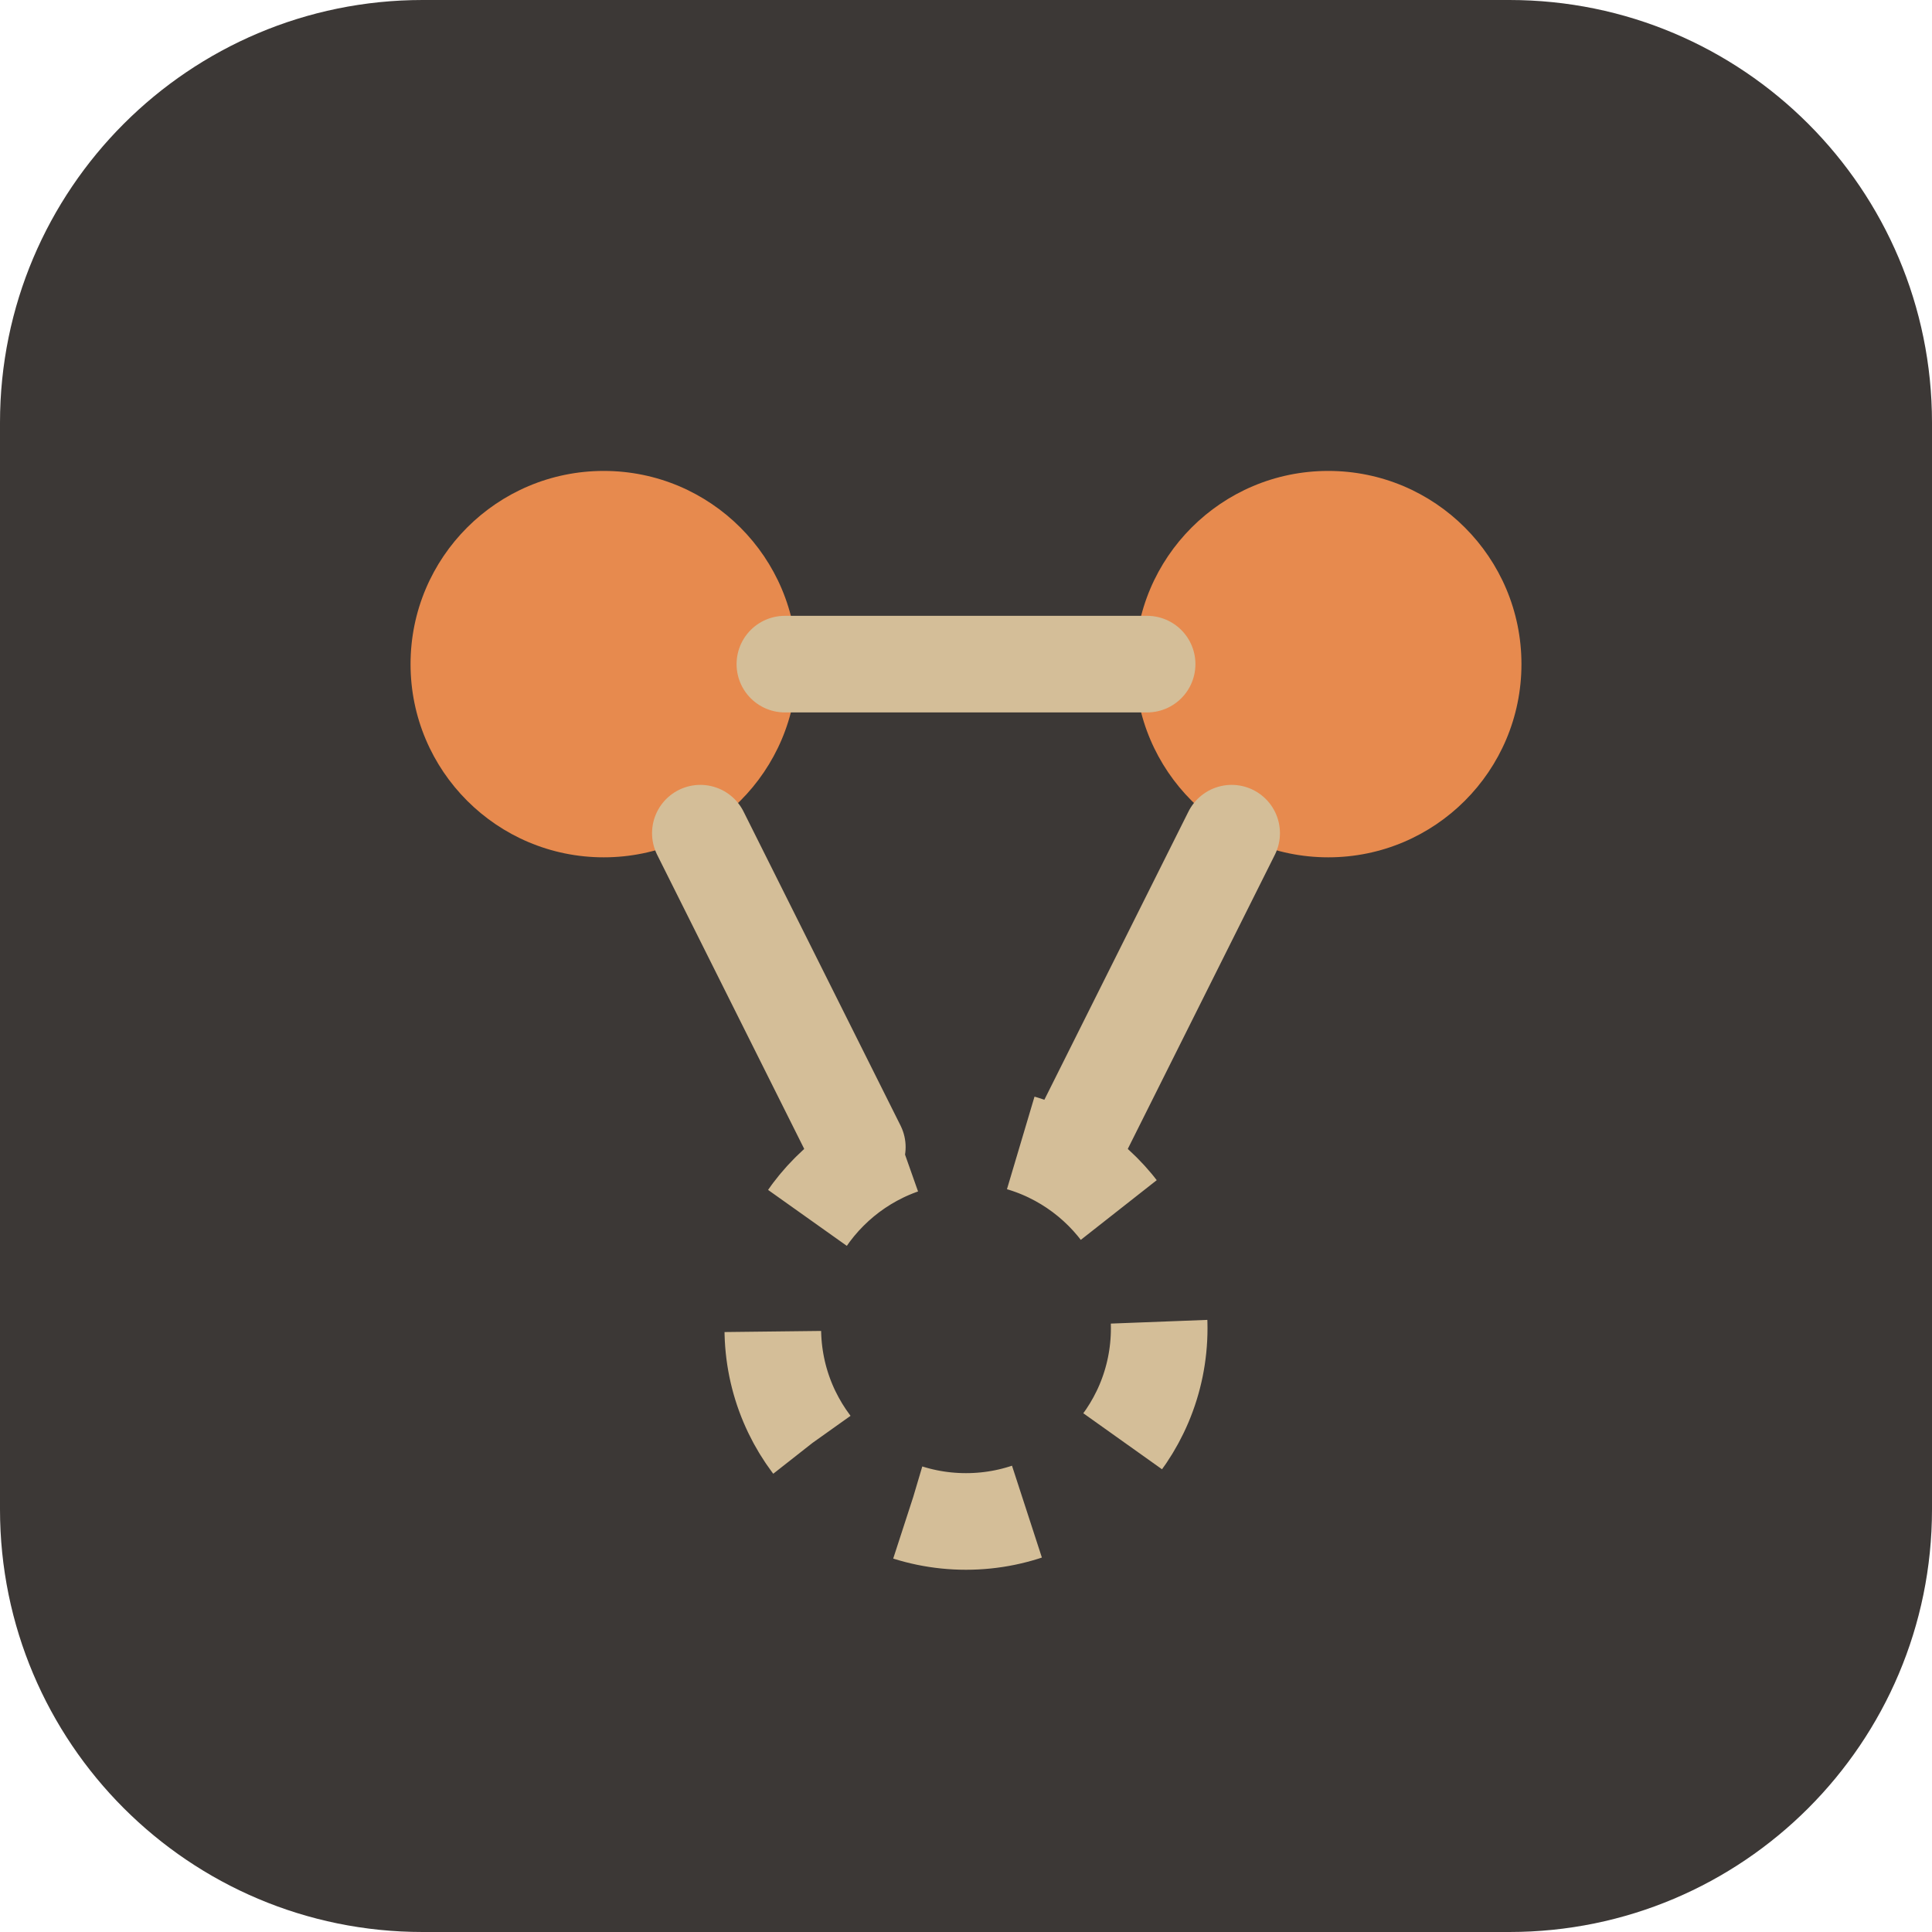
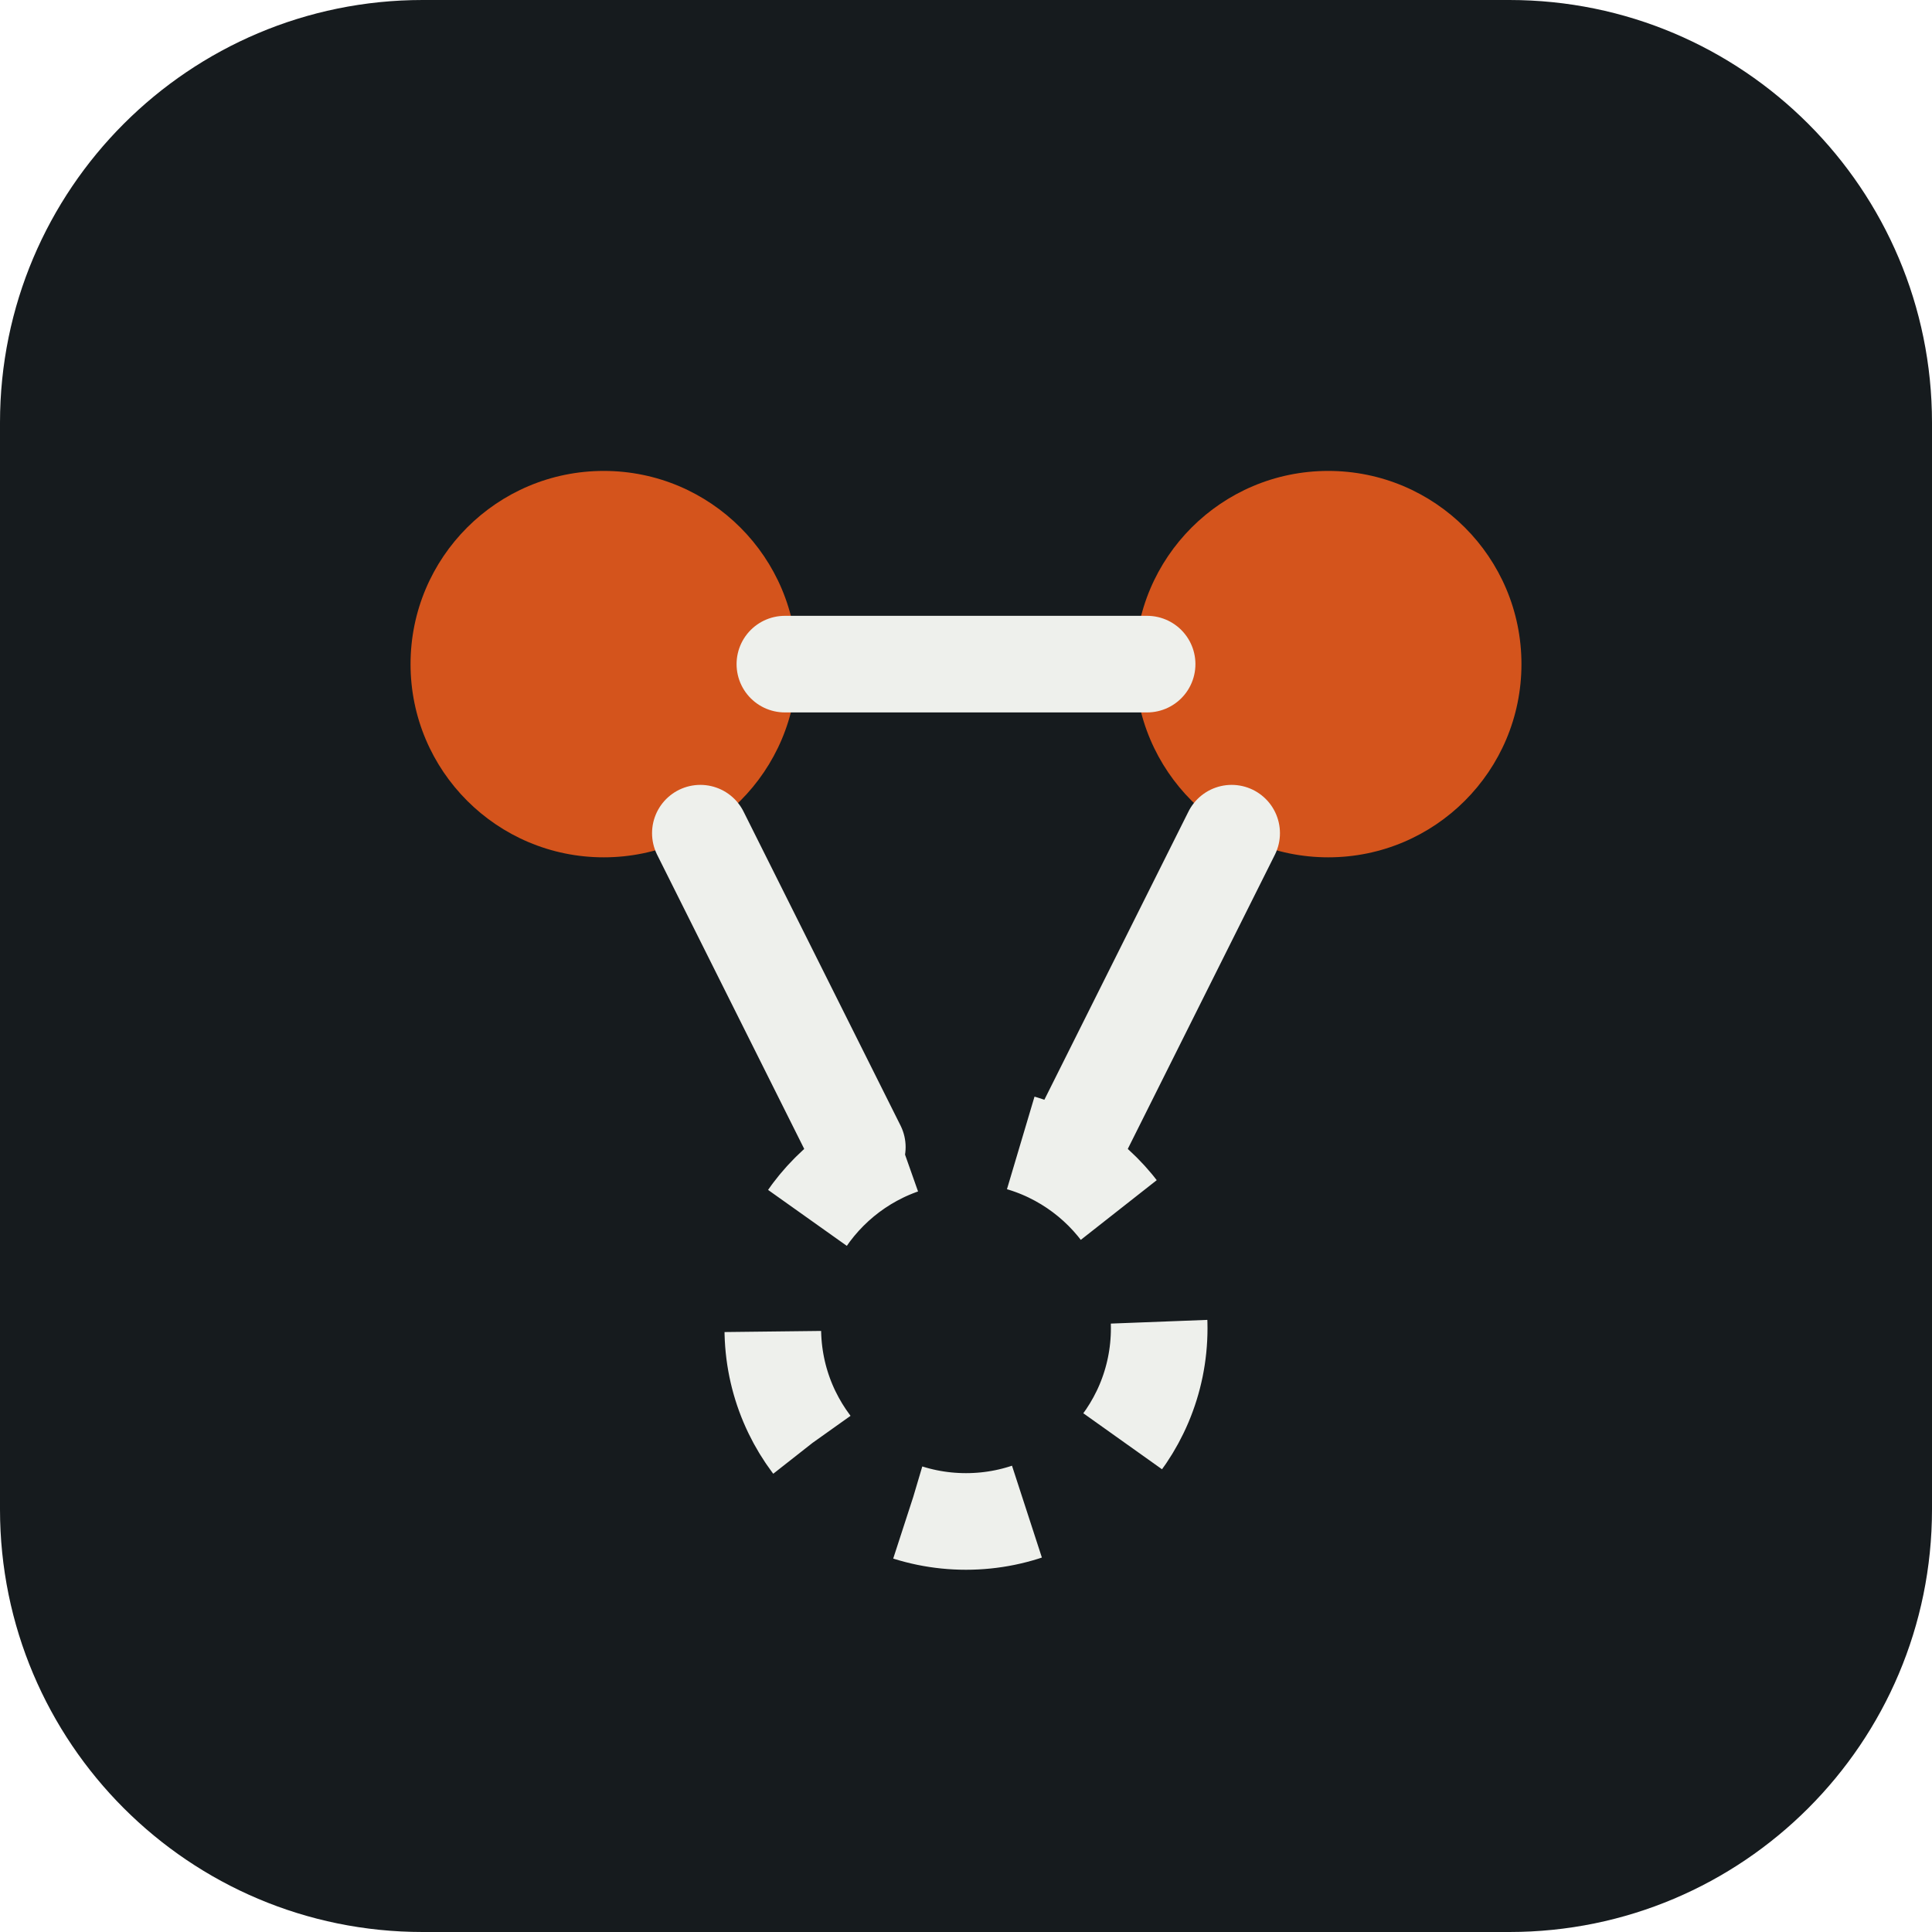
<svg xmlns="http://www.w3.org/2000/svg" viewBox="0 0 32 32">
-   <rect width="32" height="32" rx="7" fill="#3c3836" />
-   <circle cx="10" cy="11" r="3.2" fill="#e78a4e" />
-   <circle cx="22" cy="11" r="3.2" fill="#e78a4e" />
-   <circle cx="16" cy="22" r="3.2" fill="none" stroke="#d4be98" stroke-width="1.6" stroke-dasharray="2 2" />
-   <path d="M13 11h6M11.6 13.8 14.2 19M20.4 13.8 17.8 19" stroke="#d4be98" stroke-width="1.6" stroke-linecap="round" />
+   <rect width="32" height="32" rx="7" fill="#161b1e" />
+   <circle cx="10" cy="11" r="3.2" fill="#d4541c" />
+   <circle cx="22" cy="11" r="3.2" fill="#d4541c" />
+   <circle cx="16" cy="22" r="3.2" fill="none" stroke="#eef0ec" stroke-width="1.6" stroke-dasharray="2 2" />
+   <path d="M13 11h6M11.6 13.8 14.2 19M20.4 13.8 17.8 19" stroke="#eef0ec" stroke-width="1.6" stroke-linecap="round" />
</svg>
